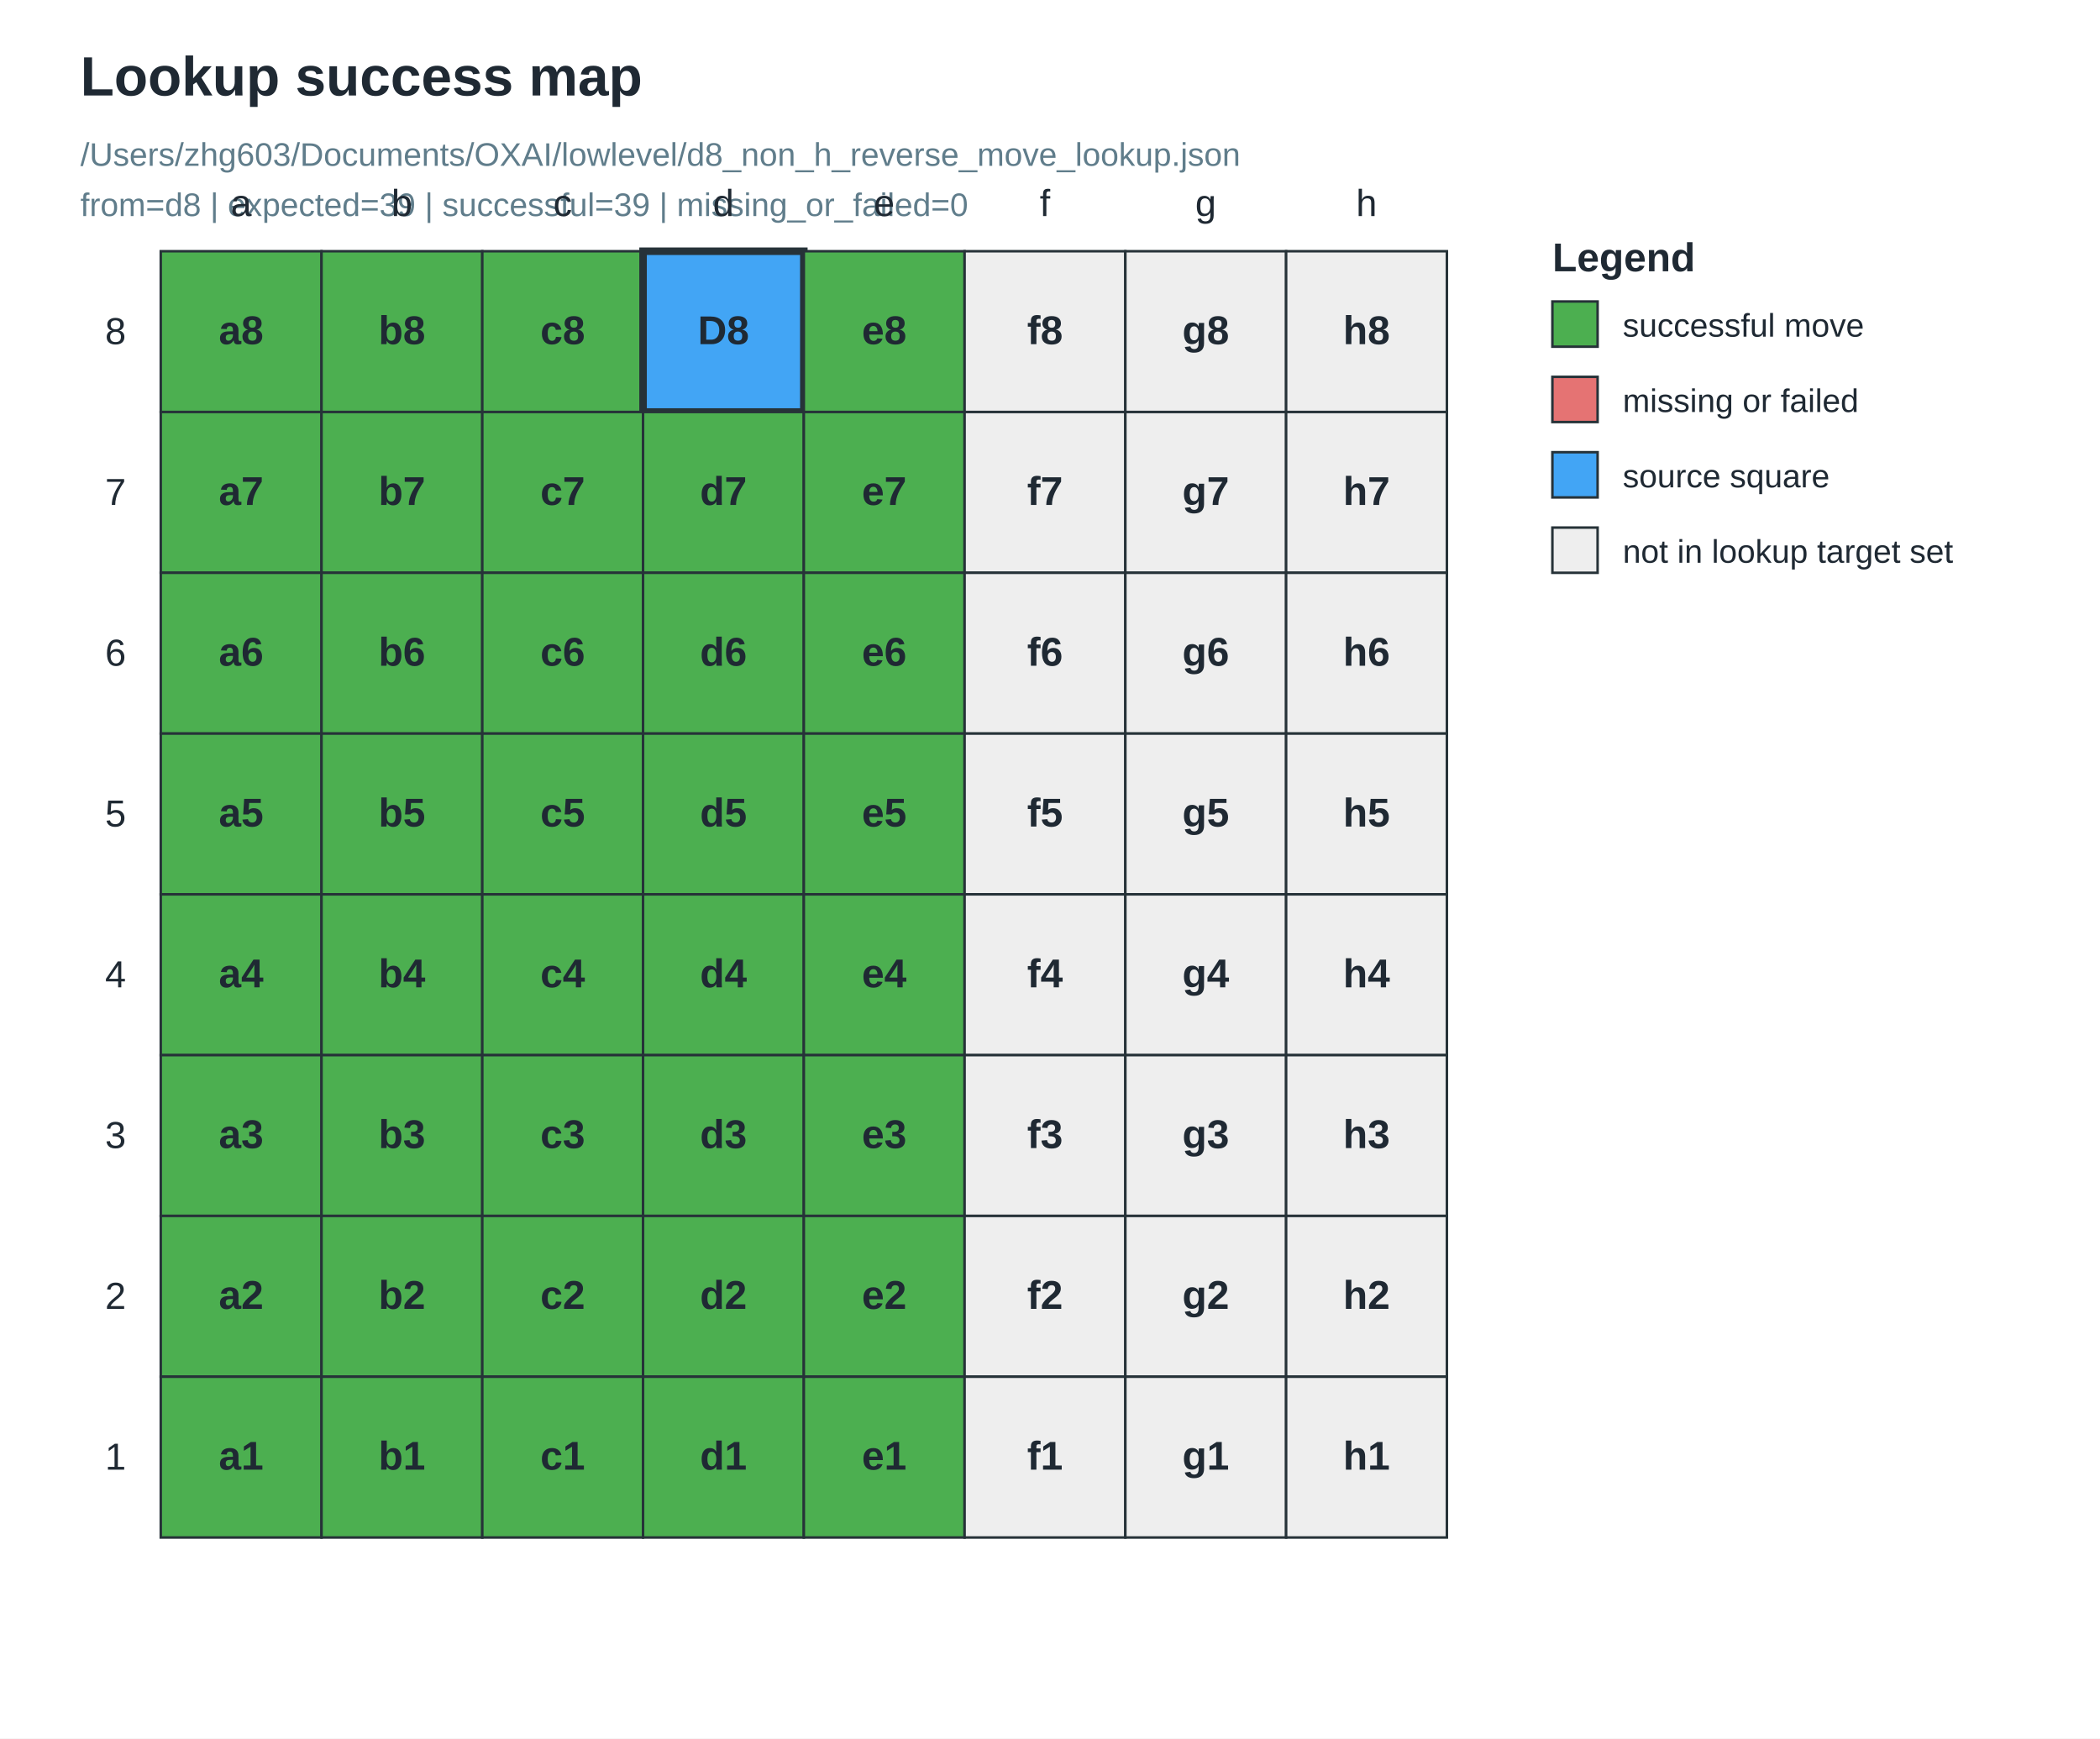
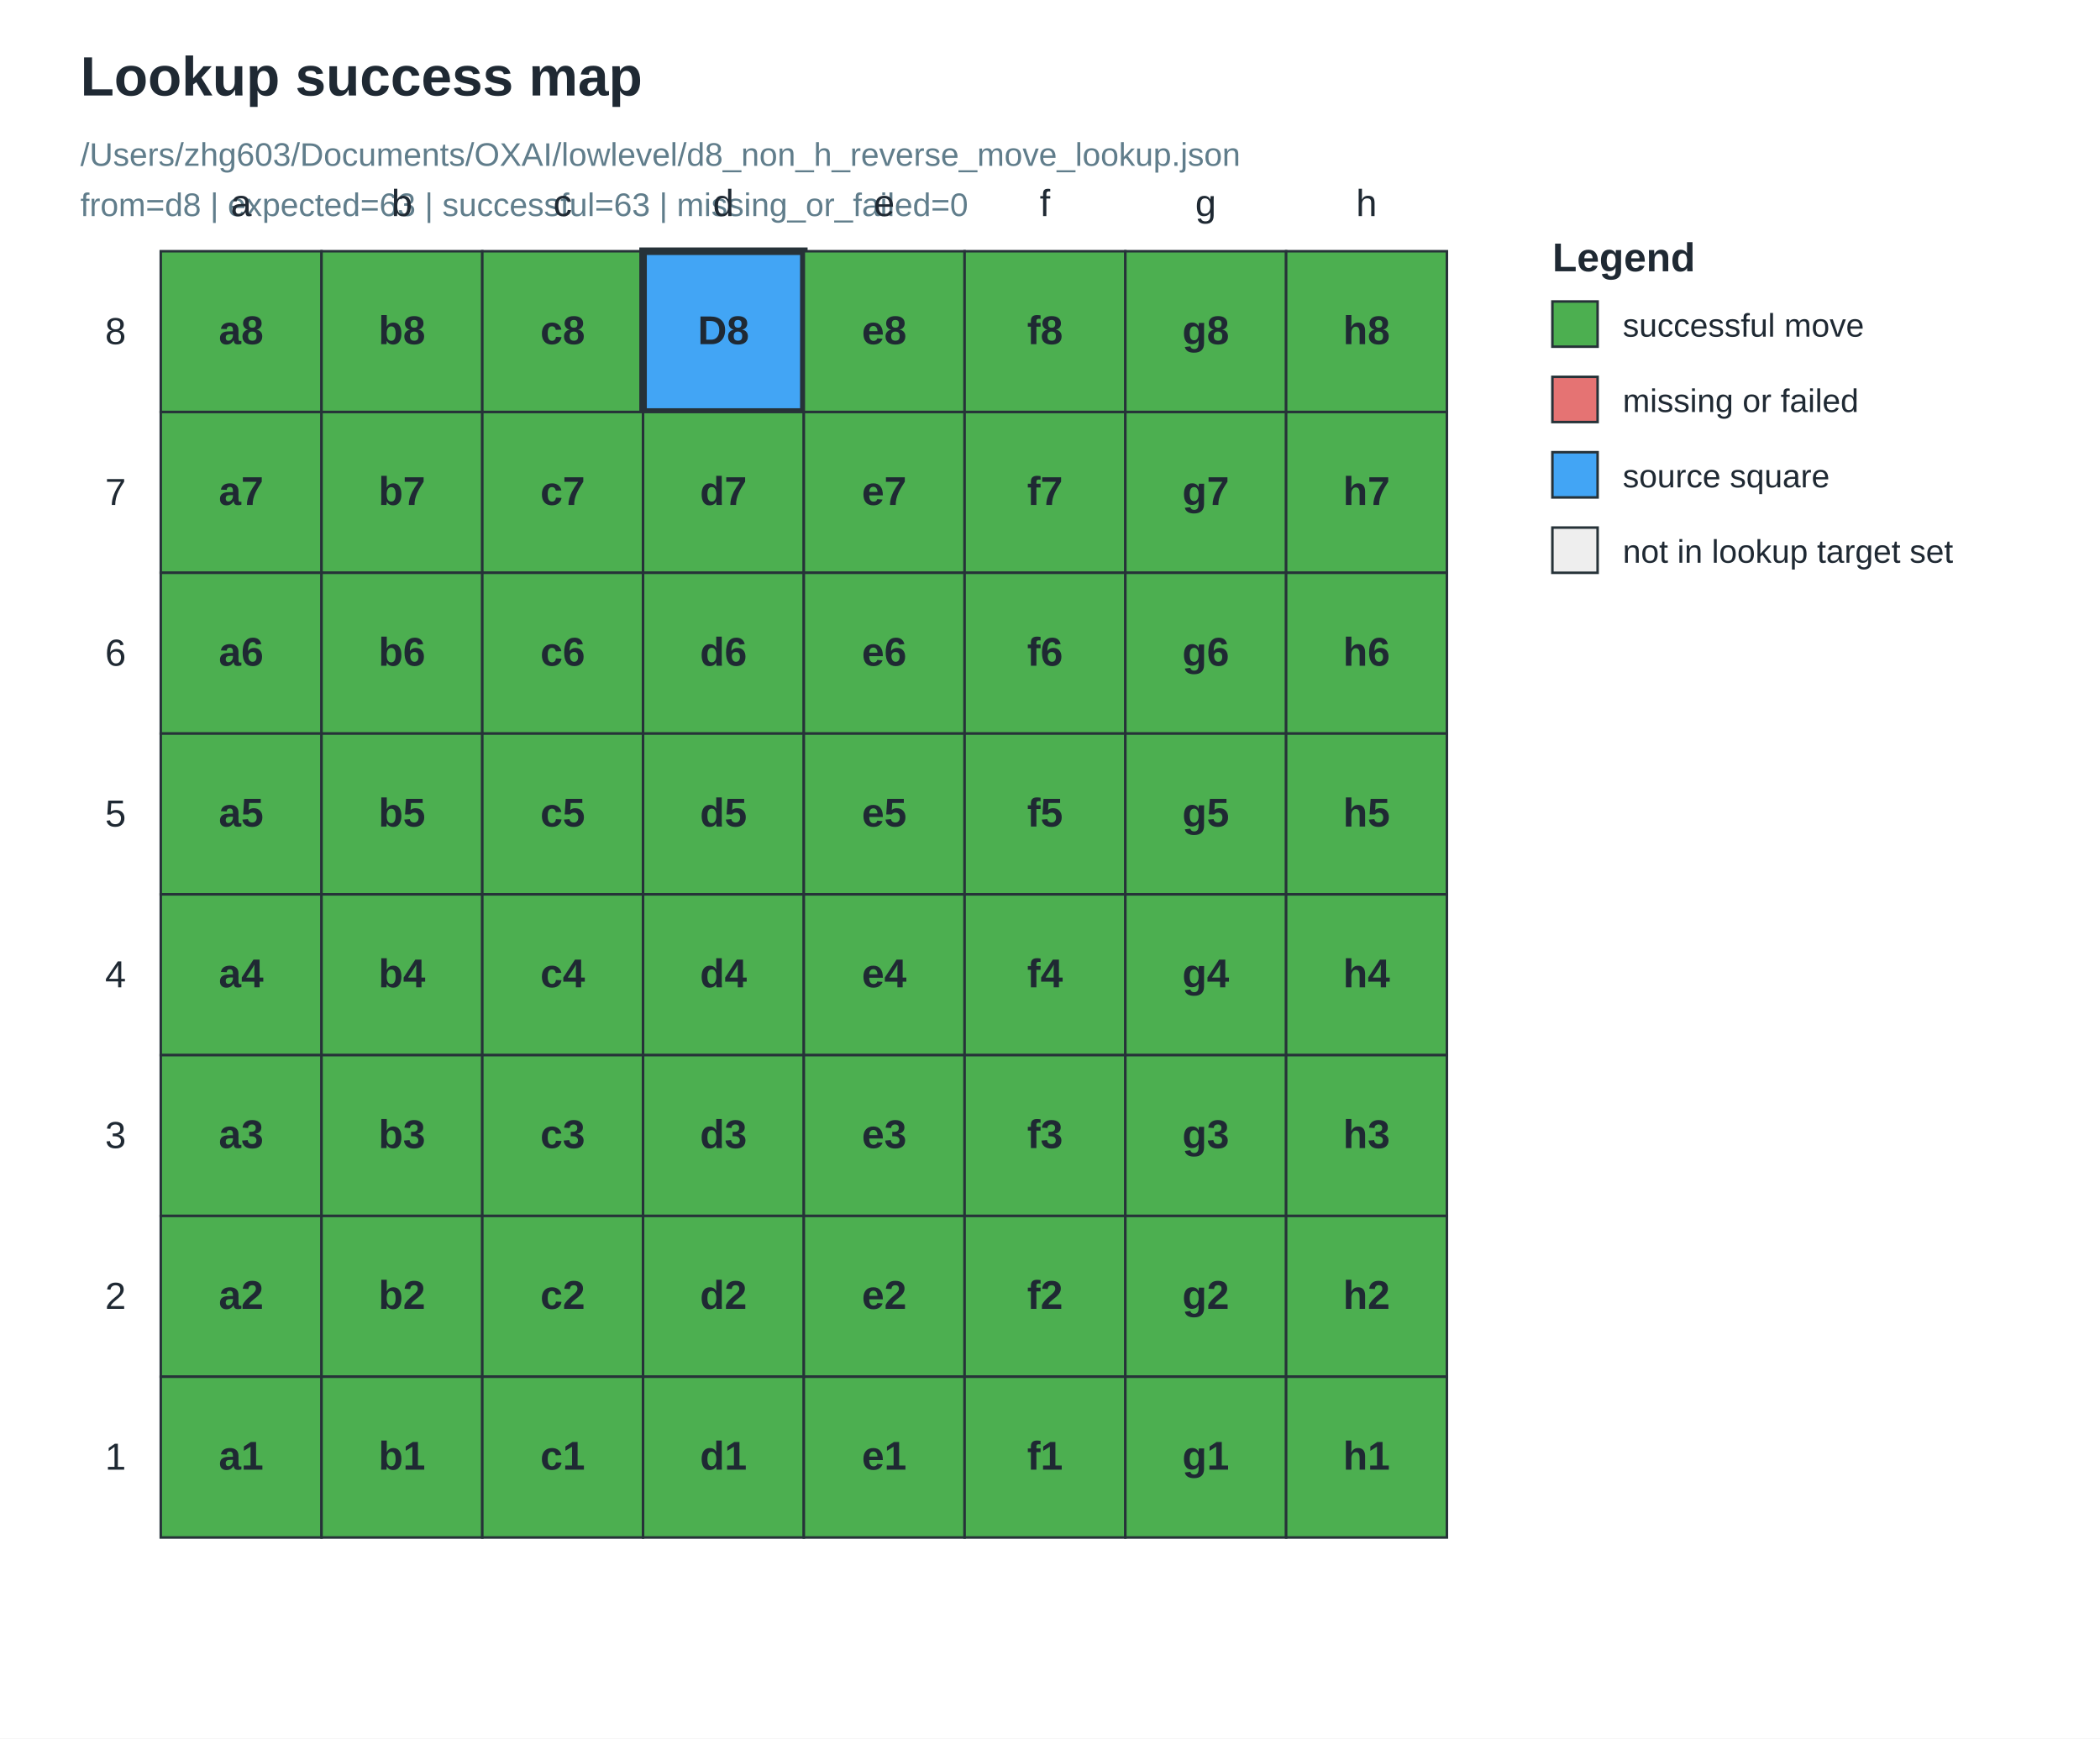
<svg xmlns="http://www.w3.org/2000/svg" width="836" height="692" viewBox="0 0 836 692">
  <rect width="100%" height="100%" fill="white" />
  <text x="32" y="38" font-family="Arial, sans-serif" font-size="22" font-weight="700" fill="#1f2933">Lookup success map</text>
  <text x="32" y="66" font-family="Arial, sans-serif" font-size="13" fill="#607d8b">/Users/zhg603/Documents/OXAI/lowlevel/d8_non_h_reverse_move_lookup.json</text>
-   <text x="32" y="86" font-family="Arial, sans-serif" font-size="13" fill="#607d8b">from=d8 | expected=39 | successful=39 | missing_or_failed=0</text>
+   <text x="32" y="86" font-family="Arial, sans-serif" font-size="13" fill="#607d8b">from=d8 | expected=63 | successful=63 | missing_or_failed=0</text>
  <text x="96.0" y="86" text-anchor="middle" font-family="Arial, sans-serif" font-size="15" fill="#1f2933">a</text>
  <text x="160.0" y="86" text-anchor="middle" font-family="Arial, sans-serif" font-size="15" fill="#1f2933">b</text>
  <text x="224.0" y="86" text-anchor="middle" font-family="Arial, sans-serif" font-size="15" fill="#1f2933">c</text>
  <text x="288.0" y="86" text-anchor="middle" font-family="Arial, sans-serif" font-size="15" fill="#1f2933">d</text>
  <text x="352.0" y="86" text-anchor="middle" font-family="Arial, sans-serif" font-size="15" fill="#1f2933">e</text>
  <text x="416.0" y="86" text-anchor="middle" font-family="Arial, sans-serif" font-size="15" fill="#1f2933">f</text>
  <text x="480.0" y="86" text-anchor="middle" font-family="Arial, sans-serif" font-size="15" fill="#1f2933">g</text>
  <text x="544.0" y="86" text-anchor="middle" font-family="Arial, sans-serif" font-size="15" fill="#1f2933">h</text>
  <text x="46" y="137.0" text-anchor="middle" font-family="Arial, sans-serif" font-size="15" fill="#1f2933">8</text>
  <text x="46" y="201.0" text-anchor="middle" font-family="Arial, sans-serif" font-size="15" fill="#1f2933">7</text>
  <text x="46" y="265.0" text-anchor="middle" font-family="Arial, sans-serif" font-size="15" fill="#1f2933">6</text>
  <text x="46" y="329.0" text-anchor="middle" font-family="Arial, sans-serif" font-size="15" fill="#1f2933">5</text>
  <text x="46" y="393.0" text-anchor="middle" font-family="Arial, sans-serif" font-size="15" fill="#1f2933">4</text>
  <text x="46" y="457.0" text-anchor="middle" font-family="Arial, sans-serif" font-size="15" fill="#1f2933">3</text>
  <text x="46" y="521.0" text-anchor="middle" font-family="Arial, sans-serif" font-size="15" fill="#1f2933">2</text>
  <text x="46" y="585.0" text-anchor="middle" font-family="Arial, sans-serif" font-size="15" fill="#1f2933">1</text>
  <rect x="64" y="100" width="64" height="64" fill="#4caf50" stroke="#263238" stroke-width="1">
</rect>
  <text x="96.0" y="137.0" text-anchor="middle" font-family="Arial, sans-serif" font-size="16" font-weight="700" fill="#1f2933">a8</text>
  <rect x="128" y="100" width="64" height="64" fill="#4caf50" stroke="#263238" stroke-width="1">
</rect>
  <text x="160.0" y="137.0" text-anchor="middle" font-family="Arial, sans-serif" font-size="16" font-weight="700" fill="#1f2933">b8</text>
  <rect x="192" y="100" width="64" height="64" fill="#4caf50" stroke="#263238" stroke-width="1">
</rect>
  <text x="224.0" y="137.0" text-anchor="middle" font-family="Arial, sans-serif" font-size="16" font-weight="700" fill="#1f2933">c8</text>
  <rect x="256" y="100" width="64" height="64" fill="#42a5f5" stroke="#263238" stroke-width="3">
</rect>
  <text x="288.0" y="137.0" text-anchor="middle" font-family="Arial, sans-serif" font-size="16" font-weight="700" fill="#1f2933">D8</text>
  <rect x="320" y="100" width="64" height="64" fill="#4caf50" stroke="#263238" stroke-width="1">
</rect>
  <text x="352.0" y="137.0" text-anchor="middle" font-family="Arial, sans-serif" font-size="16" font-weight="700" fill="#1f2933">e8</text>
-   <rect x="384" y="100" width="64" height="64" fill="#eeeeee" stroke="#263238" stroke-width="1">
+   <rect x="384" y="100" width="64" height="64" fill="#4caf50" stroke="#263238" stroke-width="1">
</rect>
  <text x="416.0" y="137.0" text-anchor="middle" font-family="Arial, sans-serif" font-size="16" font-weight="700" fill="#1f2933">f8</text>
-   <rect x="448" y="100" width="64" height="64" fill="#eeeeee" stroke="#263238" stroke-width="1">
+   <rect x="448" y="100" width="64" height="64" fill="#4caf50" stroke="#263238" stroke-width="1">
</rect>
  <text x="480.0" y="137.0" text-anchor="middle" font-family="Arial, sans-serif" font-size="16" font-weight="700" fill="#1f2933">g8</text>
-   <rect x="512" y="100" width="64" height="64" fill="#eeeeee" stroke="#263238" stroke-width="1">
+   <rect x="512" y="100" width="64" height="64" fill="#4caf50" stroke="#263238" stroke-width="1">
</rect>
  <text x="544.0" y="137.0" text-anchor="middle" font-family="Arial, sans-serif" font-size="16" font-weight="700" fill="#1f2933">h8</text>
  <rect x="64" y="164" width="64" height="64" fill="#4caf50" stroke="#263238" stroke-width="1">
</rect>
  <text x="96.0" y="201.0" text-anchor="middle" font-family="Arial, sans-serif" font-size="16" font-weight="700" fill="#1f2933">a7</text>
  <rect x="128" y="164" width="64" height="64" fill="#4caf50" stroke="#263238" stroke-width="1">
</rect>
  <text x="160.0" y="201.0" text-anchor="middle" font-family="Arial, sans-serif" font-size="16" font-weight="700" fill="#1f2933">b7</text>
  <rect x="192" y="164" width="64" height="64" fill="#4caf50" stroke="#263238" stroke-width="1">
</rect>
  <text x="224.0" y="201.0" text-anchor="middle" font-family="Arial, sans-serif" font-size="16" font-weight="700" fill="#1f2933">c7</text>
  <rect x="256" y="164" width="64" height="64" fill="#4caf50" stroke="#263238" stroke-width="1">
</rect>
  <text x="288.0" y="201.0" text-anchor="middle" font-family="Arial, sans-serif" font-size="16" font-weight="700" fill="#1f2933">d7</text>
  <rect x="320" y="164" width="64" height="64" fill="#4caf50" stroke="#263238" stroke-width="1">
</rect>
  <text x="352.0" y="201.0" text-anchor="middle" font-family="Arial, sans-serif" font-size="16" font-weight="700" fill="#1f2933">e7</text>
-   <rect x="384" y="164" width="64" height="64" fill="#eeeeee" stroke="#263238" stroke-width="1">
+   <rect x="384" y="164" width="64" height="64" fill="#4caf50" stroke="#263238" stroke-width="1">
</rect>
  <text x="416.0" y="201.0" text-anchor="middle" font-family="Arial, sans-serif" font-size="16" font-weight="700" fill="#1f2933">f7</text>
-   <rect x="448" y="164" width="64" height="64" fill="#eeeeee" stroke="#263238" stroke-width="1">
+   <rect x="448" y="164" width="64" height="64" fill="#4caf50" stroke="#263238" stroke-width="1">
</rect>
  <text x="480.0" y="201.0" text-anchor="middle" font-family="Arial, sans-serif" font-size="16" font-weight="700" fill="#1f2933">g7</text>
-   <rect x="512" y="164" width="64" height="64" fill="#eeeeee" stroke="#263238" stroke-width="1">
+   <rect x="512" y="164" width="64" height="64" fill="#4caf50" stroke="#263238" stroke-width="1">
</rect>
  <text x="544.0" y="201.0" text-anchor="middle" font-family="Arial, sans-serif" font-size="16" font-weight="700" fill="#1f2933">h7</text>
  <rect x="64" y="228" width="64" height="64" fill="#4caf50" stroke="#263238" stroke-width="1">
</rect>
  <text x="96.0" y="265.0" text-anchor="middle" font-family="Arial, sans-serif" font-size="16" font-weight="700" fill="#1f2933">a6</text>
  <rect x="128" y="228" width="64" height="64" fill="#4caf50" stroke="#263238" stroke-width="1">
</rect>
  <text x="160.0" y="265.0" text-anchor="middle" font-family="Arial, sans-serif" font-size="16" font-weight="700" fill="#1f2933">b6</text>
  <rect x="192" y="228" width="64" height="64" fill="#4caf50" stroke="#263238" stroke-width="1">
</rect>
  <text x="224.0" y="265.0" text-anchor="middle" font-family="Arial, sans-serif" font-size="16" font-weight="700" fill="#1f2933">c6</text>
  <rect x="256" y="228" width="64" height="64" fill="#4caf50" stroke="#263238" stroke-width="1">
</rect>
  <text x="288.0" y="265.0" text-anchor="middle" font-family="Arial, sans-serif" font-size="16" font-weight="700" fill="#1f2933">d6</text>
  <rect x="320" y="228" width="64" height="64" fill="#4caf50" stroke="#263238" stroke-width="1">
</rect>
  <text x="352.0" y="265.0" text-anchor="middle" font-family="Arial, sans-serif" font-size="16" font-weight="700" fill="#1f2933">e6</text>
-   <rect x="384" y="228" width="64" height="64" fill="#eeeeee" stroke="#263238" stroke-width="1">
+   <rect x="384" y="228" width="64" height="64" fill="#4caf50" stroke="#263238" stroke-width="1">
</rect>
  <text x="416.0" y="265.0" text-anchor="middle" font-family="Arial, sans-serif" font-size="16" font-weight="700" fill="#1f2933">f6</text>
-   <rect x="448" y="228" width="64" height="64" fill="#eeeeee" stroke="#263238" stroke-width="1">
+   <rect x="448" y="228" width="64" height="64" fill="#4caf50" stroke="#263238" stroke-width="1">
</rect>
  <text x="480.0" y="265.0" text-anchor="middle" font-family="Arial, sans-serif" font-size="16" font-weight="700" fill="#1f2933">g6</text>
-   <rect x="512" y="228" width="64" height="64" fill="#eeeeee" stroke="#263238" stroke-width="1">
+   <rect x="512" y="228" width="64" height="64" fill="#4caf50" stroke="#263238" stroke-width="1">
</rect>
  <text x="544.0" y="265.0" text-anchor="middle" font-family="Arial, sans-serif" font-size="16" font-weight="700" fill="#1f2933">h6</text>
  <rect x="64" y="292" width="64" height="64" fill="#4caf50" stroke="#263238" stroke-width="1">
</rect>
  <text x="96.0" y="329.0" text-anchor="middle" font-family="Arial, sans-serif" font-size="16" font-weight="700" fill="#1f2933">a5</text>
  <rect x="128" y="292" width="64" height="64" fill="#4caf50" stroke="#263238" stroke-width="1">
</rect>
  <text x="160.0" y="329.0" text-anchor="middle" font-family="Arial, sans-serif" font-size="16" font-weight="700" fill="#1f2933">b5</text>
  <rect x="192" y="292" width="64" height="64" fill="#4caf50" stroke="#263238" stroke-width="1">
</rect>
  <text x="224.0" y="329.0" text-anchor="middle" font-family="Arial, sans-serif" font-size="16" font-weight="700" fill="#1f2933">c5</text>
  <rect x="256" y="292" width="64" height="64" fill="#4caf50" stroke="#263238" stroke-width="1">
</rect>
  <text x="288.0" y="329.0" text-anchor="middle" font-family="Arial, sans-serif" font-size="16" font-weight="700" fill="#1f2933">d5</text>
  <rect x="320" y="292" width="64" height="64" fill="#4caf50" stroke="#263238" stroke-width="1">
</rect>
  <text x="352.0" y="329.0" text-anchor="middle" font-family="Arial, sans-serif" font-size="16" font-weight="700" fill="#1f2933">e5</text>
-   <rect x="384" y="292" width="64" height="64" fill="#eeeeee" stroke="#263238" stroke-width="1">
+   <rect x="384" y="292" width="64" height="64" fill="#4caf50" stroke="#263238" stroke-width="1">
</rect>
  <text x="416.0" y="329.0" text-anchor="middle" font-family="Arial, sans-serif" font-size="16" font-weight="700" fill="#1f2933">f5</text>
-   <rect x="448" y="292" width="64" height="64" fill="#eeeeee" stroke="#263238" stroke-width="1">
+   <rect x="448" y="292" width="64" height="64" fill="#4caf50" stroke="#263238" stroke-width="1">
</rect>
  <text x="480.0" y="329.0" text-anchor="middle" font-family="Arial, sans-serif" font-size="16" font-weight="700" fill="#1f2933">g5</text>
-   <rect x="512" y="292" width="64" height="64" fill="#eeeeee" stroke="#263238" stroke-width="1">
+   <rect x="512" y="292" width="64" height="64" fill="#4caf50" stroke="#263238" stroke-width="1">
</rect>
  <text x="544.0" y="329.0" text-anchor="middle" font-family="Arial, sans-serif" font-size="16" font-weight="700" fill="#1f2933">h5</text>
  <rect x="64" y="356" width="64" height="64" fill="#4caf50" stroke="#263238" stroke-width="1">
</rect>
  <text x="96.0" y="393.0" text-anchor="middle" font-family="Arial, sans-serif" font-size="16" font-weight="700" fill="#1f2933">a4</text>
  <rect x="128" y="356" width="64" height="64" fill="#4caf50" stroke="#263238" stroke-width="1">
</rect>
  <text x="160.0" y="393.0" text-anchor="middle" font-family="Arial, sans-serif" font-size="16" font-weight="700" fill="#1f2933">b4</text>
  <rect x="192" y="356" width="64" height="64" fill="#4caf50" stroke="#263238" stroke-width="1">
</rect>
  <text x="224.0" y="393.0" text-anchor="middle" font-family="Arial, sans-serif" font-size="16" font-weight="700" fill="#1f2933">c4</text>
  <rect x="256" y="356" width="64" height="64" fill="#4caf50" stroke="#263238" stroke-width="1">
</rect>
  <text x="288.0" y="393.0" text-anchor="middle" font-family="Arial, sans-serif" font-size="16" font-weight="700" fill="#1f2933">d4</text>
  <rect x="320" y="356" width="64" height="64" fill="#4caf50" stroke="#263238" stroke-width="1">
</rect>
  <text x="352.0" y="393.0" text-anchor="middle" font-family="Arial, sans-serif" font-size="16" font-weight="700" fill="#1f2933">e4</text>
-   <rect x="384" y="356" width="64" height="64" fill="#eeeeee" stroke="#263238" stroke-width="1">
+   <rect x="384" y="356" width="64" height="64" fill="#4caf50" stroke="#263238" stroke-width="1">
</rect>
  <text x="416.0" y="393.0" text-anchor="middle" font-family="Arial, sans-serif" font-size="16" font-weight="700" fill="#1f2933">f4</text>
-   <rect x="448" y="356" width="64" height="64" fill="#eeeeee" stroke="#263238" stroke-width="1">
+   <rect x="448" y="356" width="64" height="64" fill="#4caf50" stroke="#263238" stroke-width="1">
</rect>
  <text x="480.0" y="393.0" text-anchor="middle" font-family="Arial, sans-serif" font-size="16" font-weight="700" fill="#1f2933">g4</text>
-   <rect x="512" y="356" width="64" height="64" fill="#eeeeee" stroke="#263238" stroke-width="1">
+   <rect x="512" y="356" width="64" height="64" fill="#4caf50" stroke="#263238" stroke-width="1">
</rect>
  <text x="544.0" y="393.0" text-anchor="middle" font-family="Arial, sans-serif" font-size="16" font-weight="700" fill="#1f2933">h4</text>
  <rect x="64" y="420" width="64" height="64" fill="#4caf50" stroke="#263238" stroke-width="1">
</rect>
  <text x="96.0" y="457.0" text-anchor="middle" font-family="Arial, sans-serif" font-size="16" font-weight="700" fill="#1f2933">a3</text>
  <rect x="128" y="420" width="64" height="64" fill="#4caf50" stroke="#263238" stroke-width="1">
</rect>
  <text x="160.0" y="457.0" text-anchor="middle" font-family="Arial, sans-serif" font-size="16" font-weight="700" fill="#1f2933">b3</text>
  <rect x="192" y="420" width="64" height="64" fill="#4caf50" stroke="#263238" stroke-width="1">
</rect>
  <text x="224.0" y="457.0" text-anchor="middle" font-family="Arial, sans-serif" font-size="16" font-weight="700" fill="#1f2933">c3</text>
  <rect x="256" y="420" width="64" height="64" fill="#4caf50" stroke="#263238" stroke-width="1">
</rect>
  <text x="288.0" y="457.0" text-anchor="middle" font-family="Arial, sans-serif" font-size="16" font-weight="700" fill="#1f2933">d3</text>
  <rect x="320" y="420" width="64" height="64" fill="#4caf50" stroke="#263238" stroke-width="1">
</rect>
  <text x="352.0" y="457.0" text-anchor="middle" font-family="Arial, sans-serif" font-size="16" font-weight="700" fill="#1f2933">e3</text>
-   <rect x="384" y="420" width="64" height="64" fill="#eeeeee" stroke="#263238" stroke-width="1">
+   <rect x="384" y="420" width="64" height="64" fill="#4caf50" stroke="#263238" stroke-width="1">
</rect>
  <text x="416.0" y="457.0" text-anchor="middle" font-family="Arial, sans-serif" font-size="16" font-weight="700" fill="#1f2933">f3</text>
-   <rect x="448" y="420" width="64" height="64" fill="#eeeeee" stroke="#263238" stroke-width="1">
+   <rect x="448" y="420" width="64" height="64" fill="#4caf50" stroke="#263238" stroke-width="1">
</rect>
  <text x="480.0" y="457.0" text-anchor="middle" font-family="Arial, sans-serif" font-size="16" font-weight="700" fill="#1f2933">g3</text>
-   <rect x="512" y="420" width="64" height="64" fill="#eeeeee" stroke="#263238" stroke-width="1">
+   <rect x="512" y="420" width="64" height="64" fill="#4caf50" stroke="#263238" stroke-width="1">
</rect>
  <text x="544.0" y="457.0" text-anchor="middle" font-family="Arial, sans-serif" font-size="16" font-weight="700" fill="#1f2933">h3</text>
  <rect x="64" y="484" width="64" height="64" fill="#4caf50" stroke="#263238" stroke-width="1">
</rect>
  <text x="96.0" y="521.0" text-anchor="middle" font-family="Arial, sans-serif" font-size="16" font-weight="700" fill="#1f2933">a2</text>
  <rect x="128" y="484" width="64" height="64" fill="#4caf50" stroke="#263238" stroke-width="1">
</rect>
  <text x="160.0" y="521.0" text-anchor="middle" font-family="Arial, sans-serif" font-size="16" font-weight="700" fill="#1f2933">b2</text>
  <rect x="192" y="484" width="64" height="64" fill="#4caf50" stroke="#263238" stroke-width="1">
</rect>
  <text x="224.0" y="521.0" text-anchor="middle" font-family="Arial, sans-serif" font-size="16" font-weight="700" fill="#1f2933">c2</text>
  <rect x="256" y="484" width="64" height="64" fill="#4caf50" stroke="#263238" stroke-width="1">
</rect>
  <text x="288.0" y="521.0" text-anchor="middle" font-family="Arial, sans-serif" font-size="16" font-weight="700" fill="#1f2933">d2</text>
  <rect x="320" y="484" width="64" height="64" fill="#4caf50" stroke="#263238" stroke-width="1">
</rect>
  <text x="352.0" y="521.0" text-anchor="middle" font-family="Arial, sans-serif" font-size="16" font-weight="700" fill="#1f2933">e2</text>
-   <rect x="384" y="484" width="64" height="64" fill="#eeeeee" stroke="#263238" stroke-width="1">
+   <rect x="384" y="484" width="64" height="64" fill="#4caf50" stroke="#263238" stroke-width="1">
</rect>
  <text x="416.0" y="521.0" text-anchor="middle" font-family="Arial, sans-serif" font-size="16" font-weight="700" fill="#1f2933">f2</text>
-   <rect x="448" y="484" width="64" height="64" fill="#eeeeee" stroke="#263238" stroke-width="1">
+   <rect x="448" y="484" width="64" height="64" fill="#4caf50" stroke="#263238" stroke-width="1">
</rect>
  <text x="480.0" y="521.0" text-anchor="middle" font-family="Arial, sans-serif" font-size="16" font-weight="700" fill="#1f2933">g2</text>
-   <rect x="512" y="484" width="64" height="64" fill="#eeeeee" stroke="#263238" stroke-width="1">
+   <rect x="512" y="484" width="64" height="64" fill="#4caf50" stroke="#263238" stroke-width="1">
</rect>
  <text x="544.0" y="521.0" text-anchor="middle" font-family="Arial, sans-serif" font-size="16" font-weight="700" fill="#1f2933">h2</text>
  <rect x="64" y="548" width="64" height="64" fill="#4caf50" stroke="#263238" stroke-width="1">
</rect>
  <text x="96.0" y="585.0" text-anchor="middle" font-family="Arial, sans-serif" font-size="16" font-weight="700" fill="#1f2933">a1</text>
  <rect x="128" y="548" width="64" height="64" fill="#4caf50" stroke="#263238" stroke-width="1">
</rect>
  <text x="160.0" y="585.0" text-anchor="middle" font-family="Arial, sans-serif" font-size="16" font-weight="700" fill="#1f2933">b1</text>
  <rect x="192" y="548" width="64" height="64" fill="#4caf50" stroke="#263238" stroke-width="1">
</rect>
  <text x="224.0" y="585.0" text-anchor="middle" font-family="Arial, sans-serif" font-size="16" font-weight="700" fill="#1f2933">c1</text>
  <rect x="256" y="548" width="64" height="64" fill="#4caf50" stroke="#263238" stroke-width="1">
</rect>
  <text x="288.0" y="585.0" text-anchor="middle" font-family="Arial, sans-serif" font-size="16" font-weight="700" fill="#1f2933">d1</text>
  <rect x="320" y="548" width="64" height="64" fill="#4caf50" stroke="#263238" stroke-width="1">
</rect>
  <text x="352.0" y="585.0" text-anchor="middle" font-family="Arial, sans-serif" font-size="16" font-weight="700" fill="#1f2933">e1</text>
-   <rect x="384" y="548" width="64" height="64" fill="#eeeeee" stroke="#263238" stroke-width="1">
+   <rect x="384" y="548" width="64" height="64" fill="#4caf50" stroke="#263238" stroke-width="1">
</rect>
  <text x="416.0" y="585.0" text-anchor="middle" font-family="Arial, sans-serif" font-size="16" font-weight="700" fill="#1f2933">f1</text>
-   <rect x="448" y="548" width="64" height="64" fill="#eeeeee" stroke="#263238" stroke-width="1">
+   <rect x="448" y="548" width="64" height="64" fill="#4caf50" stroke="#263238" stroke-width="1">
</rect>
  <text x="480.0" y="585.0" text-anchor="middle" font-family="Arial, sans-serif" font-size="16" font-weight="700" fill="#1f2933">g1</text>
-   <rect x="512" y="548" width="64" height="64" fill="#eeeeee" stroke="#263238" stroke-width="1">
+   <rect x="512" y="548" width="64" height="64" fill="#4caf50" stroke="#263238" stroke-width="1">
</rect>
  <text x="544.0" y="585.0" text-anchor="middle" font-family="Arial, sans-serif" font-size="16" font-weight="700" fill="#1f2933">h1</text>
  <text x="618" y="108" font-family="Arial, sans-serif" font-size="16" font-weight="700" fill="#1f2933">Legend</text>
  <rect x="618" y="120" width="18" height="18" fill="#4caf50" stroke="#263238" stroke-width="1" />
  <text x="646" y="134" font-family="Arial, sans-serif" font-size="13" fill="#1f2933">successful move</text>
  <rect x="618" y="150" width="18" height="18" fill="#e57373" stroke="#263238" stroke-width="1" />
  <text x="646" y="164" font-family="Arial, sans-serif" font-size="13" fill="#1f2933">missing or failed</text>
  <rect x="618" y="180" width="18" height="18" fill="#42a5f5" stroke="#263238" stroke-width="1" />
  <text x="646" y="194" font-family="Arial, sans-serif" font-size="13" fill="#1f2933">source square</text>
  <rect x="618" y="210" width="18" height="18" fill="#eeeeee" stroke="#263238" stroke-width="1" />
  <text x="646" y="224" font-family="Arial, sans-serif" font-size="13" fill="#1f2933">not in lookup target set</text>
</svg>
